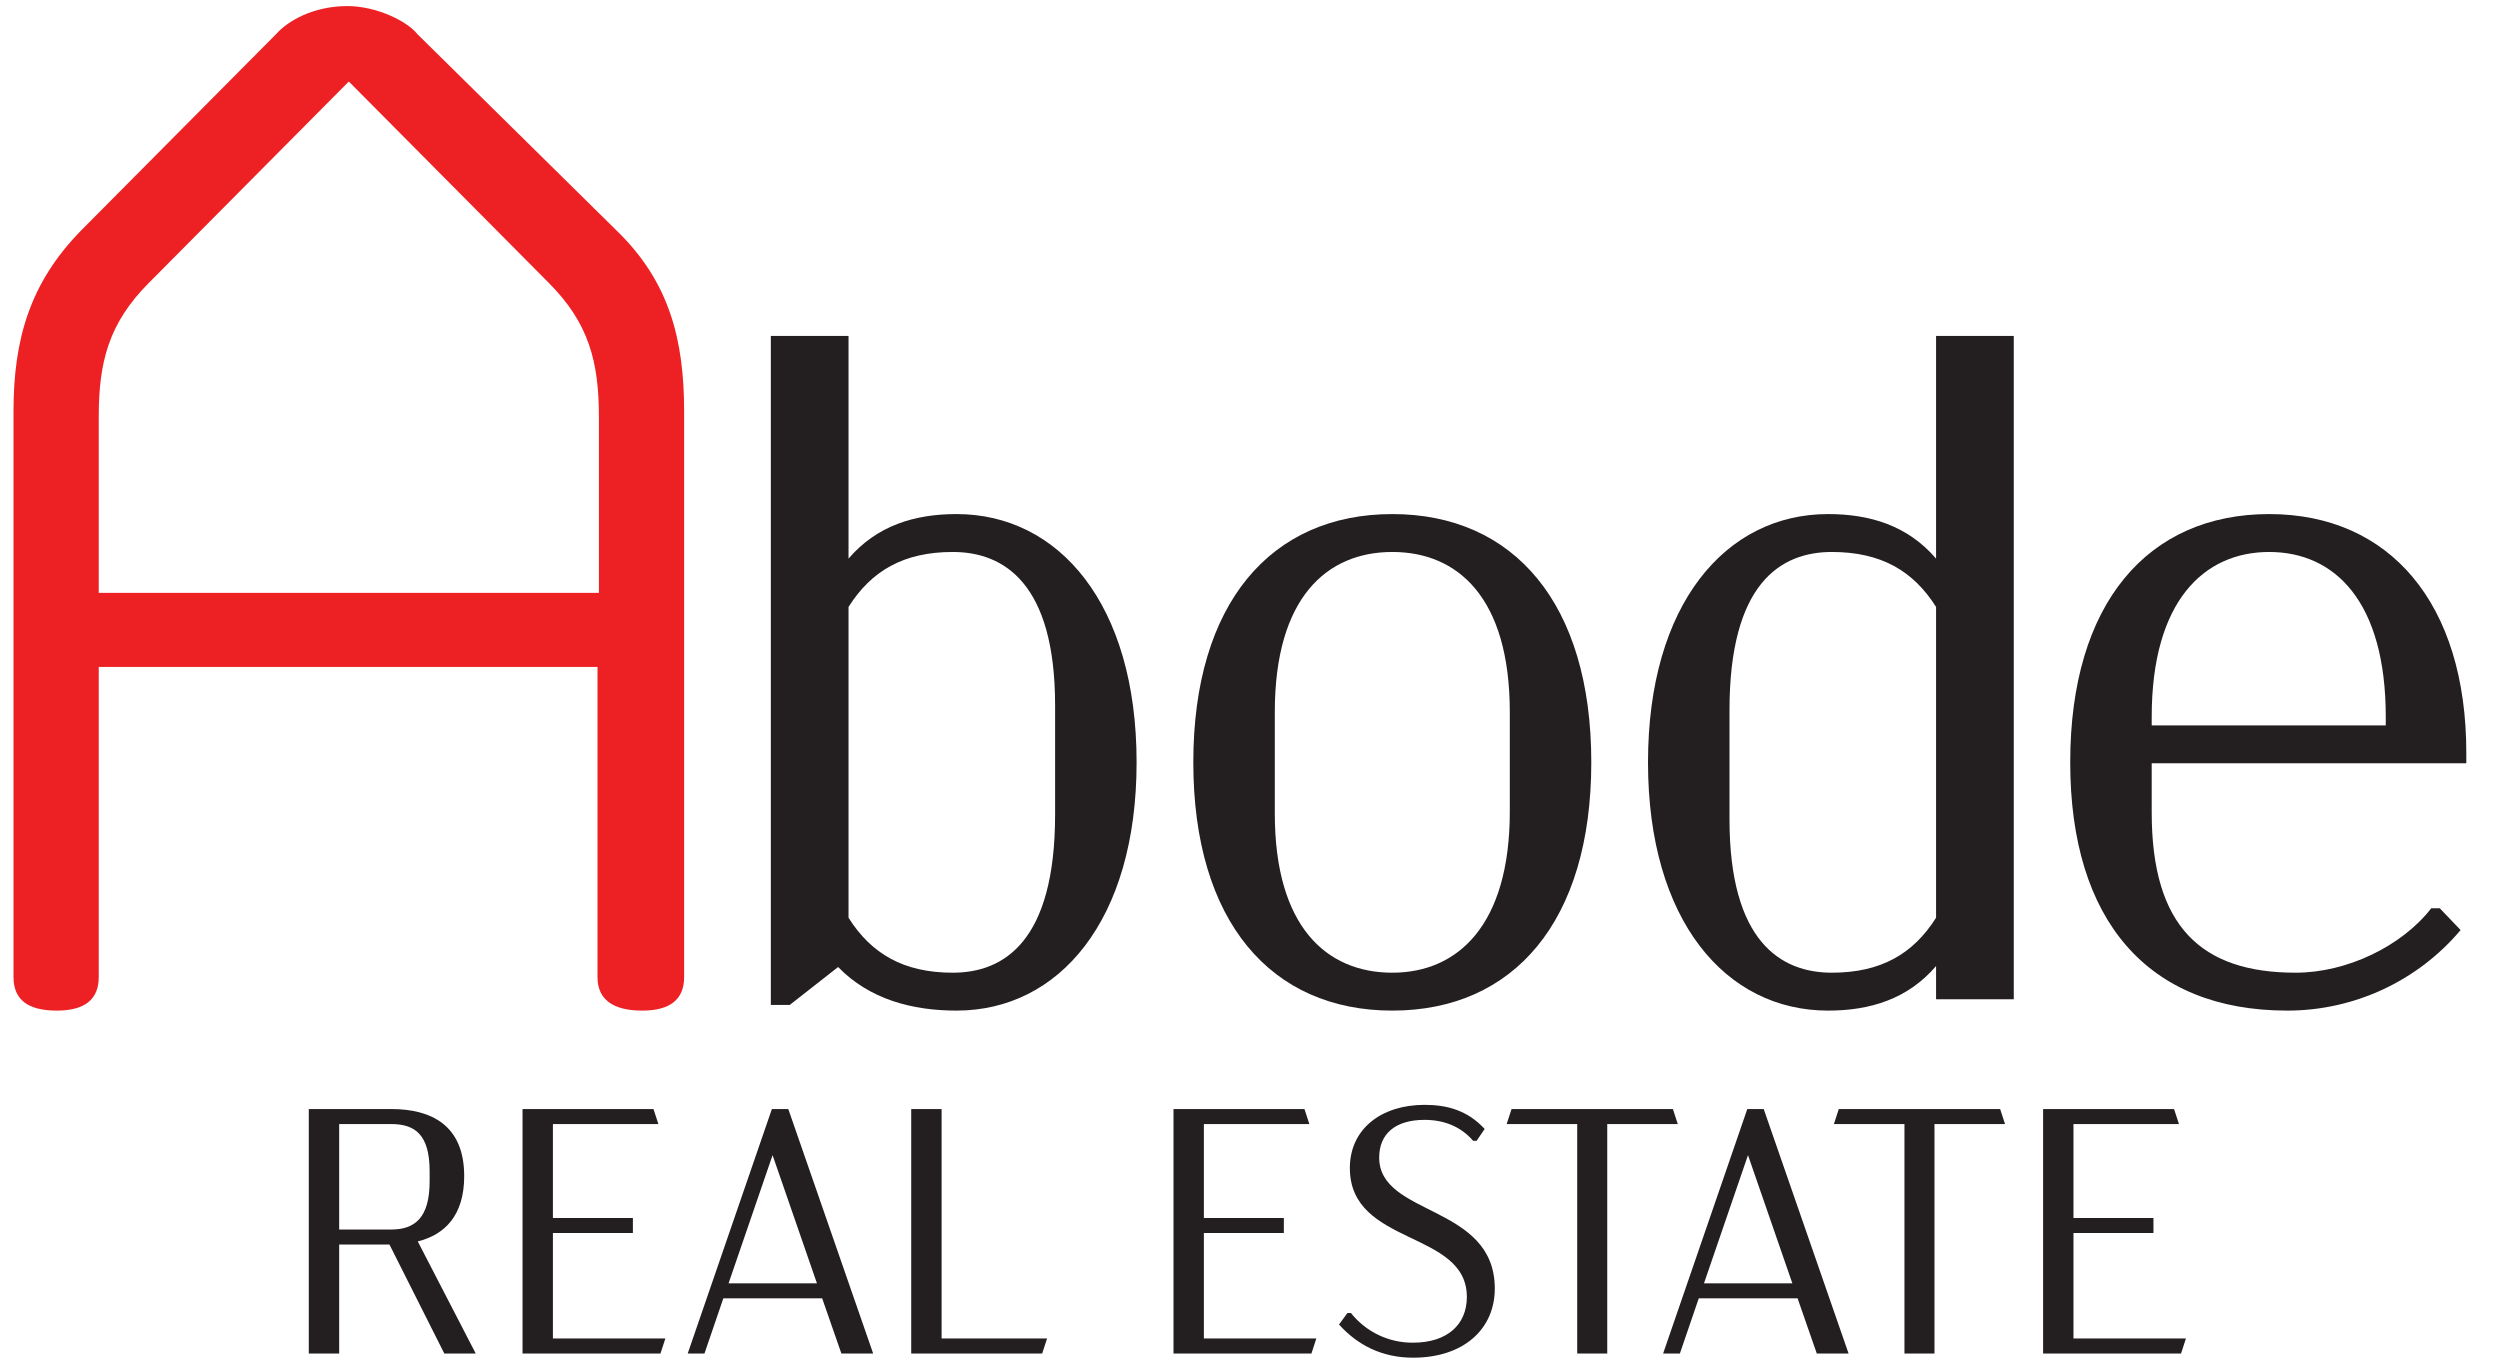
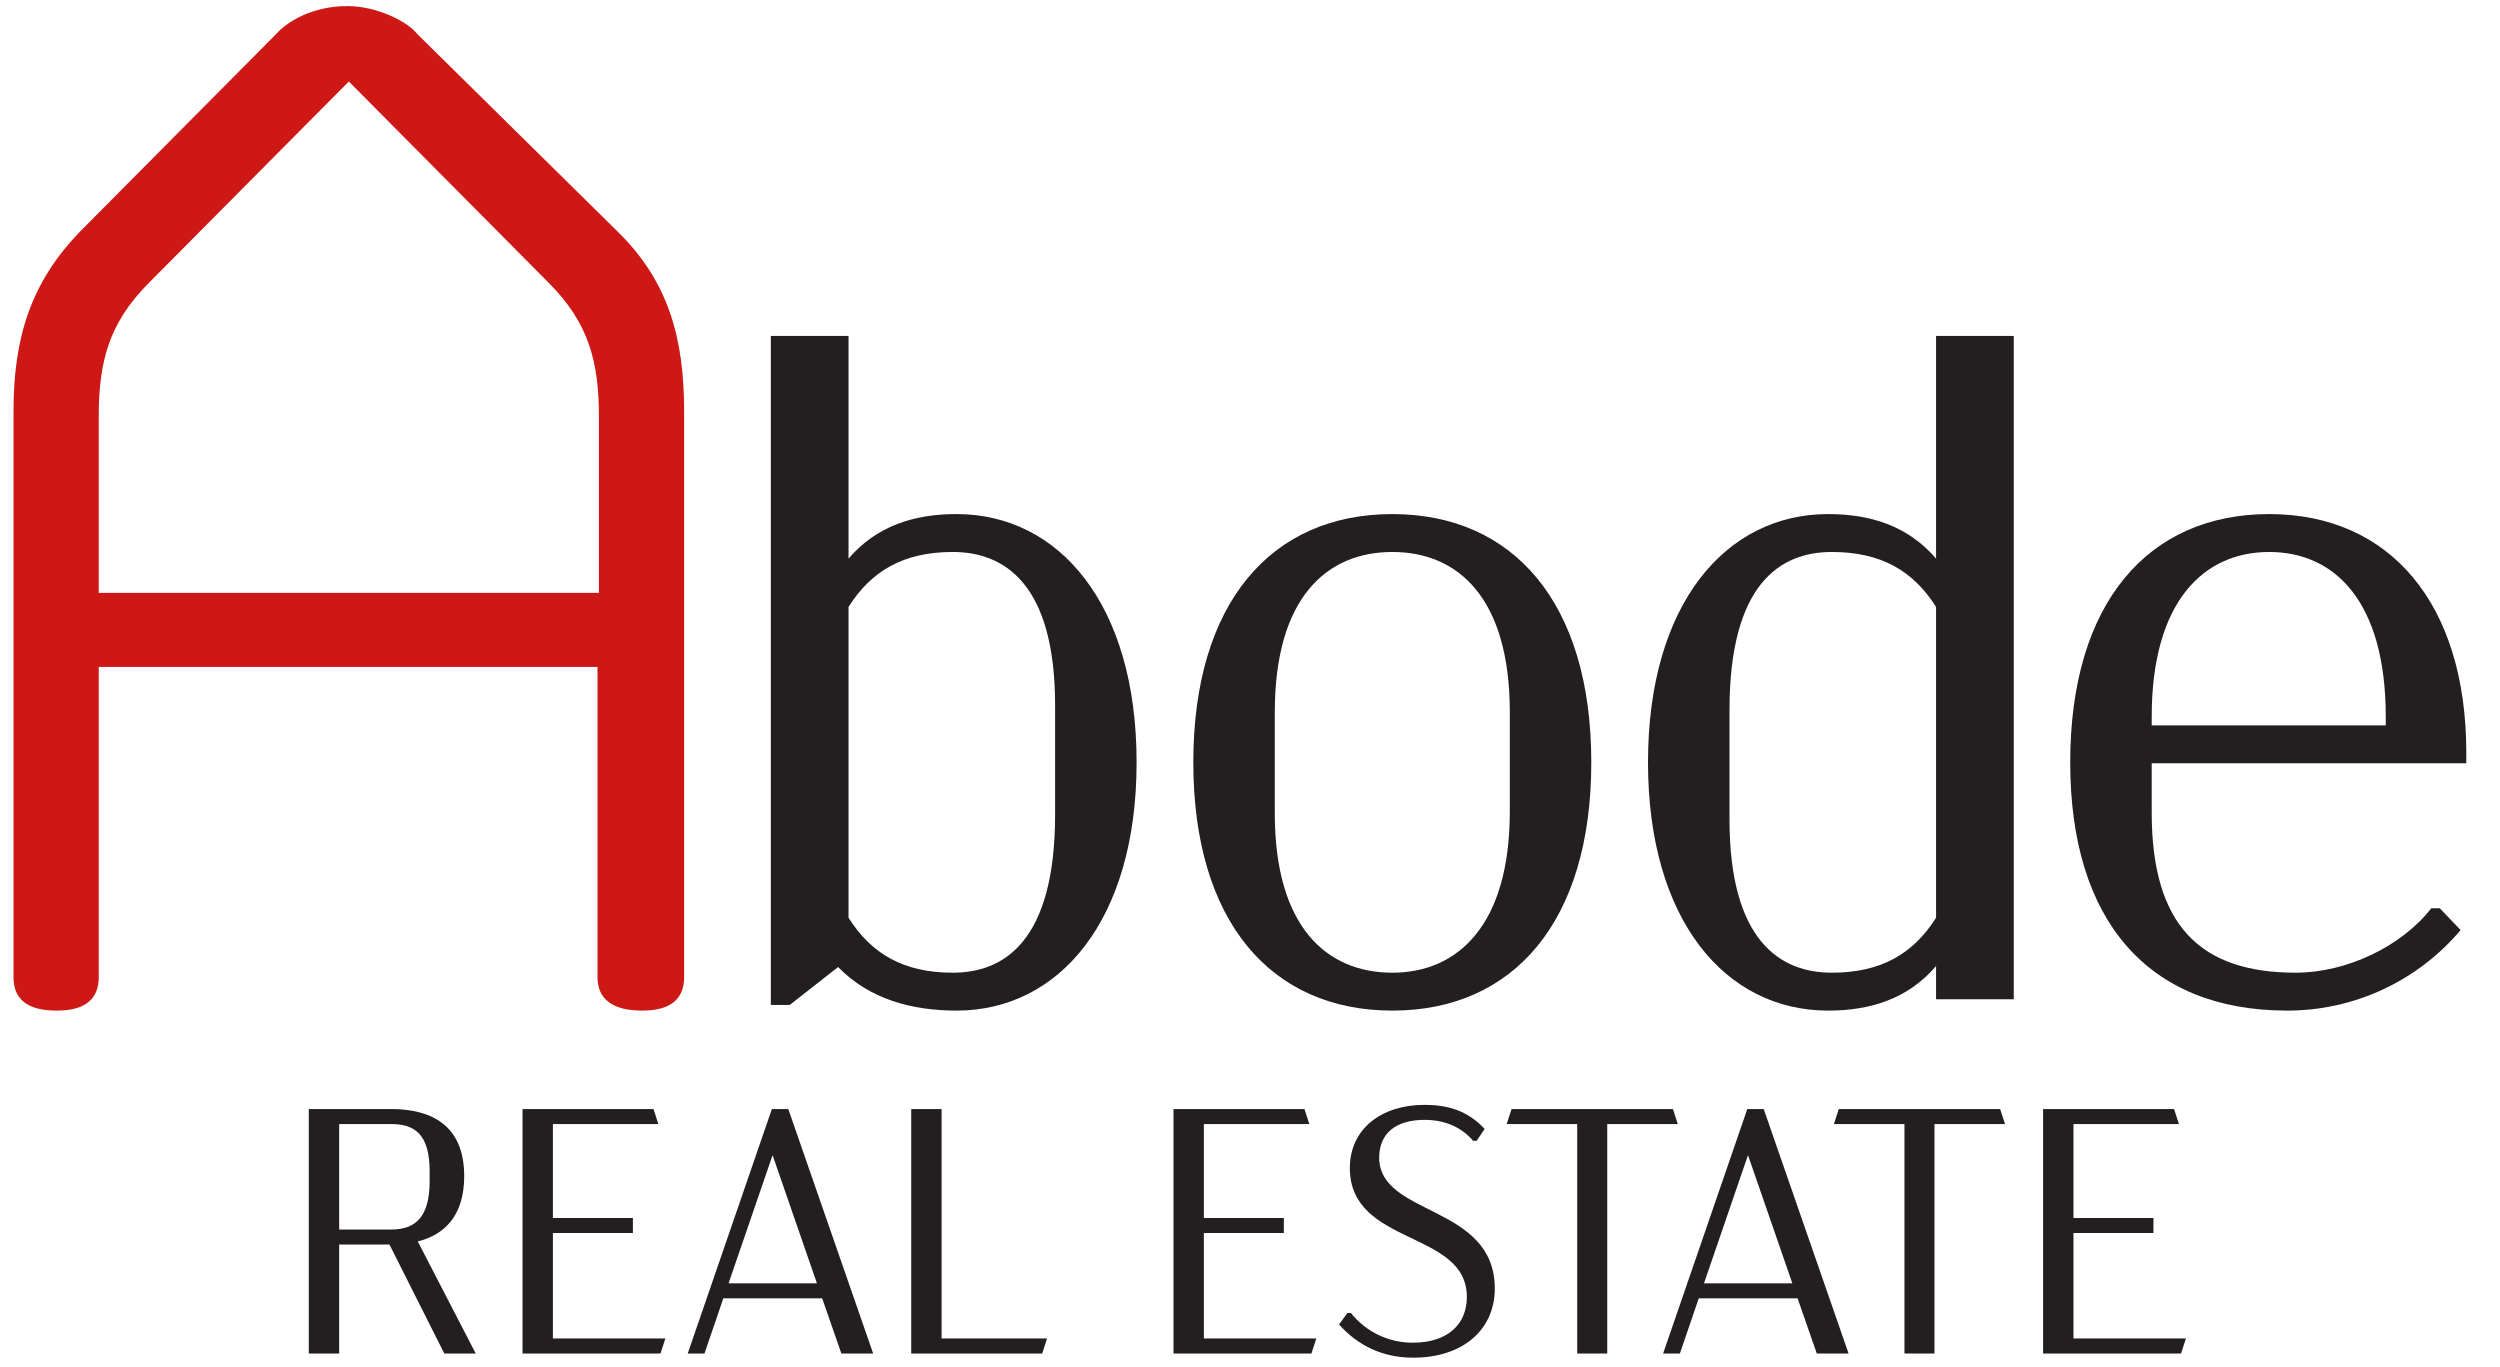
<svg xmlns="http://www.w3.org/2000/svg" viewBox="0 0 1310 716">
  <defs>
-     <style>.cls-1{fill:#231f20;}.cls-2{fill:#ed2024;}</style>
+     <style>.cls-1{fill:#231f20;}.cls-2{fill:#cd1815;}</style>
  </defs>
  <g id="v2">
    <g id="AlignmentGroup">
      <path class="cls-1" d="M232.811,709.236,204.08,652.141H177.728v57.096H161.808V581.137h43.188c20.679,0,38.247,8.235,38.247,35.136,0,20.679-10.248,30.744-24.339,34.221l30.378,58.743Zm-55.083-64.964h27.267c12.262,0,20.13-6.039,20.13-25.254v-5.307c0-19.398-7.868-24.705-20.13-24.705H177.728Z" />
      <path class="cls-1" d="M273.804,581.137h68.625l2.562,7.869H289.725v49.227h41.907v7.869H289.725v55.266H348.65l-2.562,7.869H273.804Z" />
      <path class="cls-1" d="M430.816,680.323H379.027l-9.882,28.913h-8.784l44.103-128.099h8.601l44.469,128.099H440.881Zm-2.745-7.869L404.83,605.293l-23.058,67.161Z" />
      <path class="cls-1" d="M548.665,701.367l-2.562,7.869h-68.625V581.137h15.921v120.23Z" />
      <path class="cls-1" d="M614.91,581.137h68.625l2.562,7.869H630.831v49.227h41.907v7.869H630.831v55.266h58.926l-2.562,7.869H614.91Z" />
      <path class="cls-1" d="M701.652,694.047l4.392-6.039h1.83a41.14,41.14,0,0,0,32.574,15.555c17.75,0,28.182-9.333,28.182-23.973,0-35.136-61.305-26.535-61.305-67.526,0-20.496,16.47-33.123,39.161-33.123,11.896,0,22.509,2.928,31.477,12.627l-4.209,6.222h-1.83c-6.588-7.686-15.555-10.98-25.438-10.98-15.371,0-23.789,7.32-23.789,19.764,0,30.927,60.572,24.339,60.572,68.624,0,21.228-16.287,36.233-42.821,36.233C724.161,711.432,711.351,704.844,701.652,694.047Z" />
      <path class="cls-1" d="M842.196,589.006v120.23H826.458v-120.23H789.492l2.562-7.869H876.6l2.562,7.869Z" />
      <path class="cls-1" d="M941.934,680.323H890.144l-9.882,28.913h-8.784L915.582,581.137h8.601l44.469,128.099H951.998Zm-2.745-7.869L915.947,605.293,892.89,672.454Z" />
      <path class="cls-1" d="M1013.669,589.006v120.23H997.931v-120.23H960.965l2.562-7.869h84.545l2.562,7.869Z" />
      <path class="cls-1" d="M1070.582,581.137h68.625l2.562,7.869h-55.266v49.227H1128.41v7.869h-41.907v55.266h58.926l-2.562,7.869H1070.582Z" />
      <g id="Abode_Letters" data-name="Abode Letters">
        <path class="cls-2" d="M358.481,511.987q0,17.57-21.961,17.57c-15.374,0-23.427-5.857-23.427-17.57V349.462H51.738V511.987q0,17.57-21.964,17.57c-15.372,0-22.694-5.857-22.694-17.57V215.491c0-38.069,8.785-67.352,35.14-94.44L144.712,17.828c5.857-6.588,19.033-14.642,37.336-14.642,15.374,0,31.482,8.054,36.606,14.642L323.341,121.051c27.088,26.355,35.14,56.371,35.14,94.44ZM313.824,310.662V218.419c0-28.551-5.124-49.049-26.355-70.28L182.781,42.718,78.093,148.139c-21.231,21.231-26.355,41.73-26.355,70.28v92.243Z" />
        <g id="bode-small">
          <path class="cls-1" d="M595.578,399.465c0,82.921-40.716,130.091-94.342,130.091-23.337,0-45.681-5.958-62.067-22.84l-25.323,19.861h-9.931V176.026h40.717V292.711c14.895-17.378,34.756-23.337,56.604-23.337C554.862,269.374,595.578,316.544,595.578,399.465Zm-42.703-29.792c0-64.052-26.814-80.438-53.625-80.438-25.82,0-42.701,9.931-54.618,28.799V480.897c11.917,18.868,28.798,28.799,54.618,28.799,26.812,0,53.625-16.386,53.625-82.92Z" />
          <path class="cls-1" d="M625.294,399.465c0-83.417,40.717-130.091,104.273-130.091s104.271,46.674,104.271,130.091S793.122,529.557,729.566,529.557,625.294,482.883,625.294,399.465Zm165.841,25.82V373.15c0-60.081-27.309-83.914-61.568-83.914-34.261,0-61.572,23.834-61.572,83.914V426.278c0,59.584,27.311,83.417,61.572,83.417C763.826,509.695,791.135,484.869,791.135,425.285Z" />
          <path class="cls-1" d="M1055.217,176.026V523.598H1014.5V506.22c-14.895,17.378-34.756,23.337-56.605,23.337-53.624,0-94.34-47.17-94.34-130.091s40.717-130.091,94.34-130.091c21.849,0,41.71,5.958,56.605,23.337V176.026ZM1014.5,480.897V318.034c-11.917-18.868-28.8-28.799-54.618-28.799-26.814,0-53.627,16.386-53.627,82.92v57.102c0,64.052,26.814,80.438,53.627,80.438C985.701,509.695,1002.583,499.765,1014.5,480.897Z" />
          <path class="cls-1" d="M1127.495,399.961v25.82c0,59.584,25.821,83.914,75.473,83.914,26.814,0,55.612-13.903,71.005-33.764h4.468l10.925,11.42A118.781,118.781,0,0,1,1198.5,529.557c-72.99,0-113.706-47.17-113.706-130.091,0-83.417,40.716-130.091,104.272-130.091,63.059,0,103.279,46.674,103.279,125.126v5.461Zm0-24.33V380.1h122.645v-4.468c0-60.577-26.814-86.397-61.073-86.397C1154.805,289.235,1127.495,315.055,1127.495,375.632Z" />
        </g>
      </g>
    </g>
  </g>
</svg>
